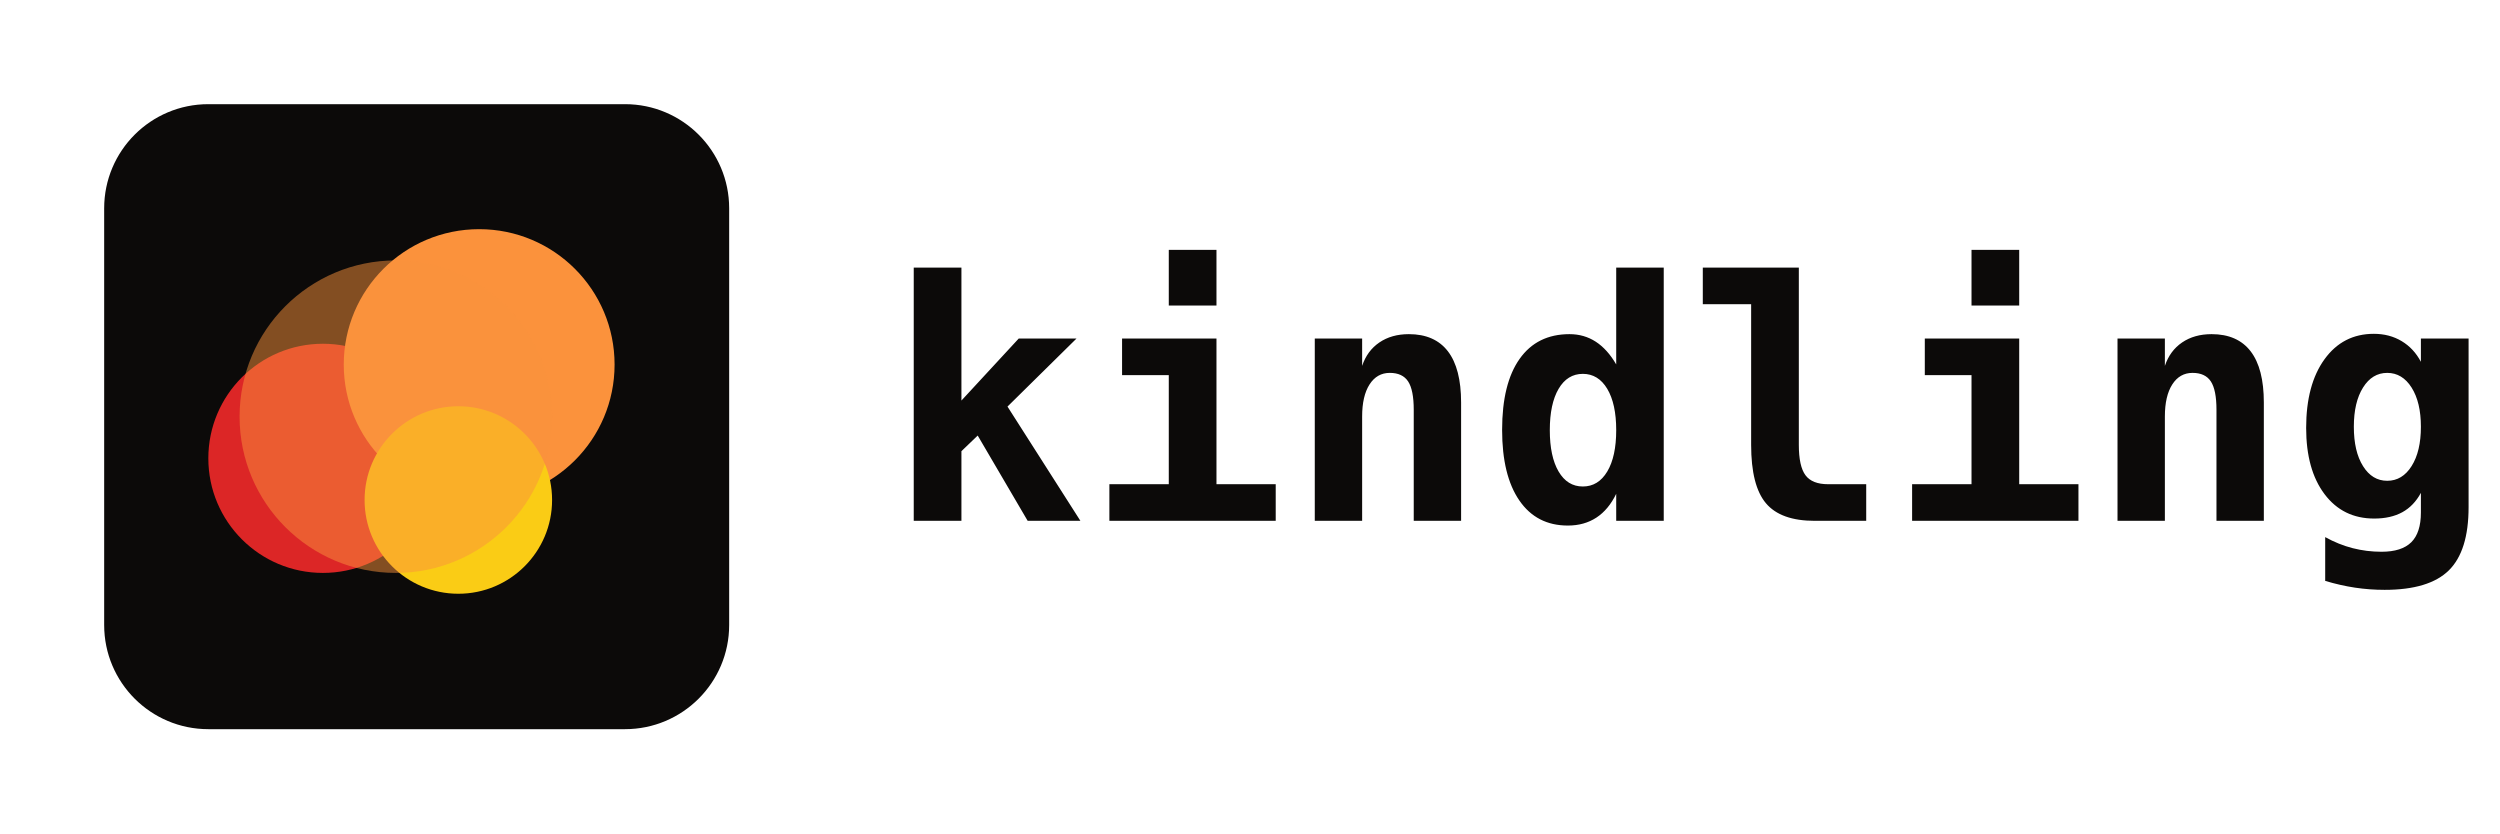
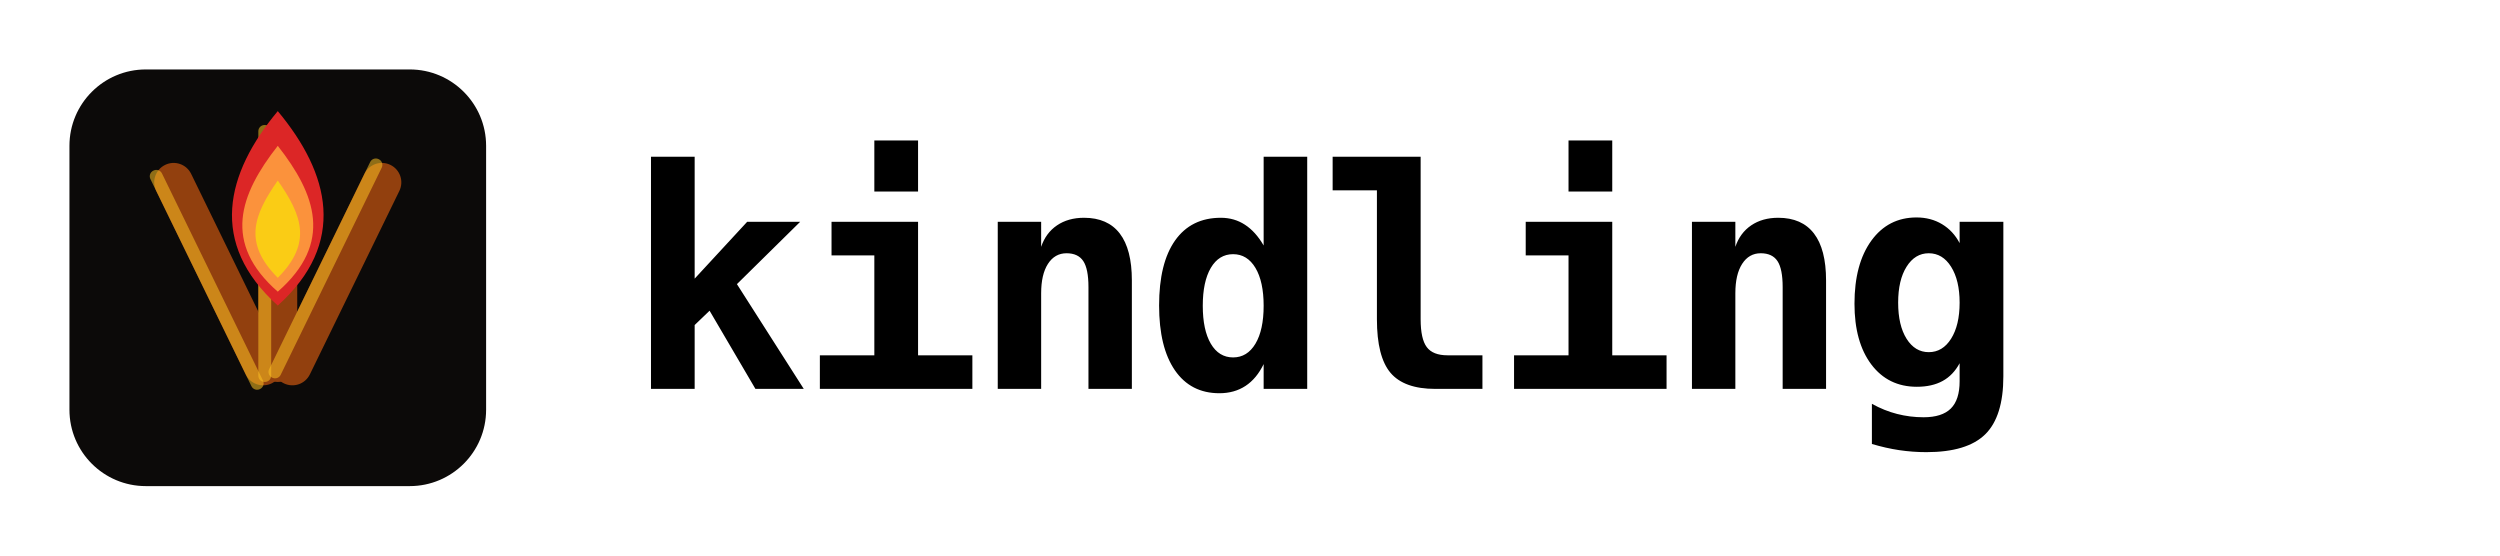
- <svg xmlns="http://www.w3.org/2000/svg" viewBox="0 0 480 160" role="img" aria-label="Kindling">
-   <g transform="translate(20,20)">
-     <rect width="120" height="120" rx="20" fill="#0c0a09" />
-     <circle cx="42" cy="68" r="22" fill="#dc2626" />
-     <circle cx="72" cy="50" r="26" fill="#fb923c" />
-     <circle cx="68" cy="76" r="18" fill="#facc15" />
-     <circle cx="56" cy="60" r="30" fill="#fb923c" fill-opacity="0.5" />
+ <svg xmlns="http://www.w3.org/2000/svg" viewBox="0 0 720 160" role="img" aria-label="Kindling">
+   <g transform="translate(20 20)">
+     <rect width="120" height="120" rx="22" fill="#0c0a09" />
+     <g transform="translate(60 94)">
+       <g transform="rotate(-26)">
+         <rect x="-5.6" y="-74" width="11.2" height="70" rx="5.6" fill="#92400e" />
+         <rect x="-5.6" y="-74" width="3.7" height="70" rx="1.8" fill="#fbbf24" fill-opacity="0.55" />
+       </g>
+       <g transform="rotate(0)">
+         <rect x="-5.6" y="-78" width="11.2" height="74" rx="5.6" fill="#92400e" />
+         <rect x="-5.6" y="-78" width="3.7" height="74" rx="1.8" fill="#fbbf24" fill-opacity="0.55" />
+       </g>
+       <g transform="rotate(26)">
+         <rect x="-5.6" y="-74" width="11.2" height="70" rx="5.6" fill="#92400e" />
+         <rect x="-5.6" y="-74" width="3.7" height="70" rx="1.8" fill="#fbbf24" fill-opacity="0.55" />
+       </g>
+     </g>
+     <path d="M60 12 C75 30 80 50 60 68 C40 50 45 30 60 12 Z" fill="#dc2626" />
+     <path d="M60 22 C71 36 76 50 60 64 C44 50 49 36 60 22 Z" fill="#fb923c" />
+     <path d="M60 32 C67 42 70 50 60 60 C50 50 53 42 60 32 Z" fill="#facc15" />
  </g>
-   <text x="170" y="100" font-family="ui-monospace, 'JetBrains Mono', Menlo, Consolas, monospace" font-size="64" font-weight="600" fill="#0c0a09">kindling</text>
+   <text x="180" y="112" font-family="ui-monospace, 'JetBrains Mono', Menlo, Consolas, monospace" font-size="88" font-weight="700" fill="currentColor" letter-spacing="-3">kindling</text>
</svg>
